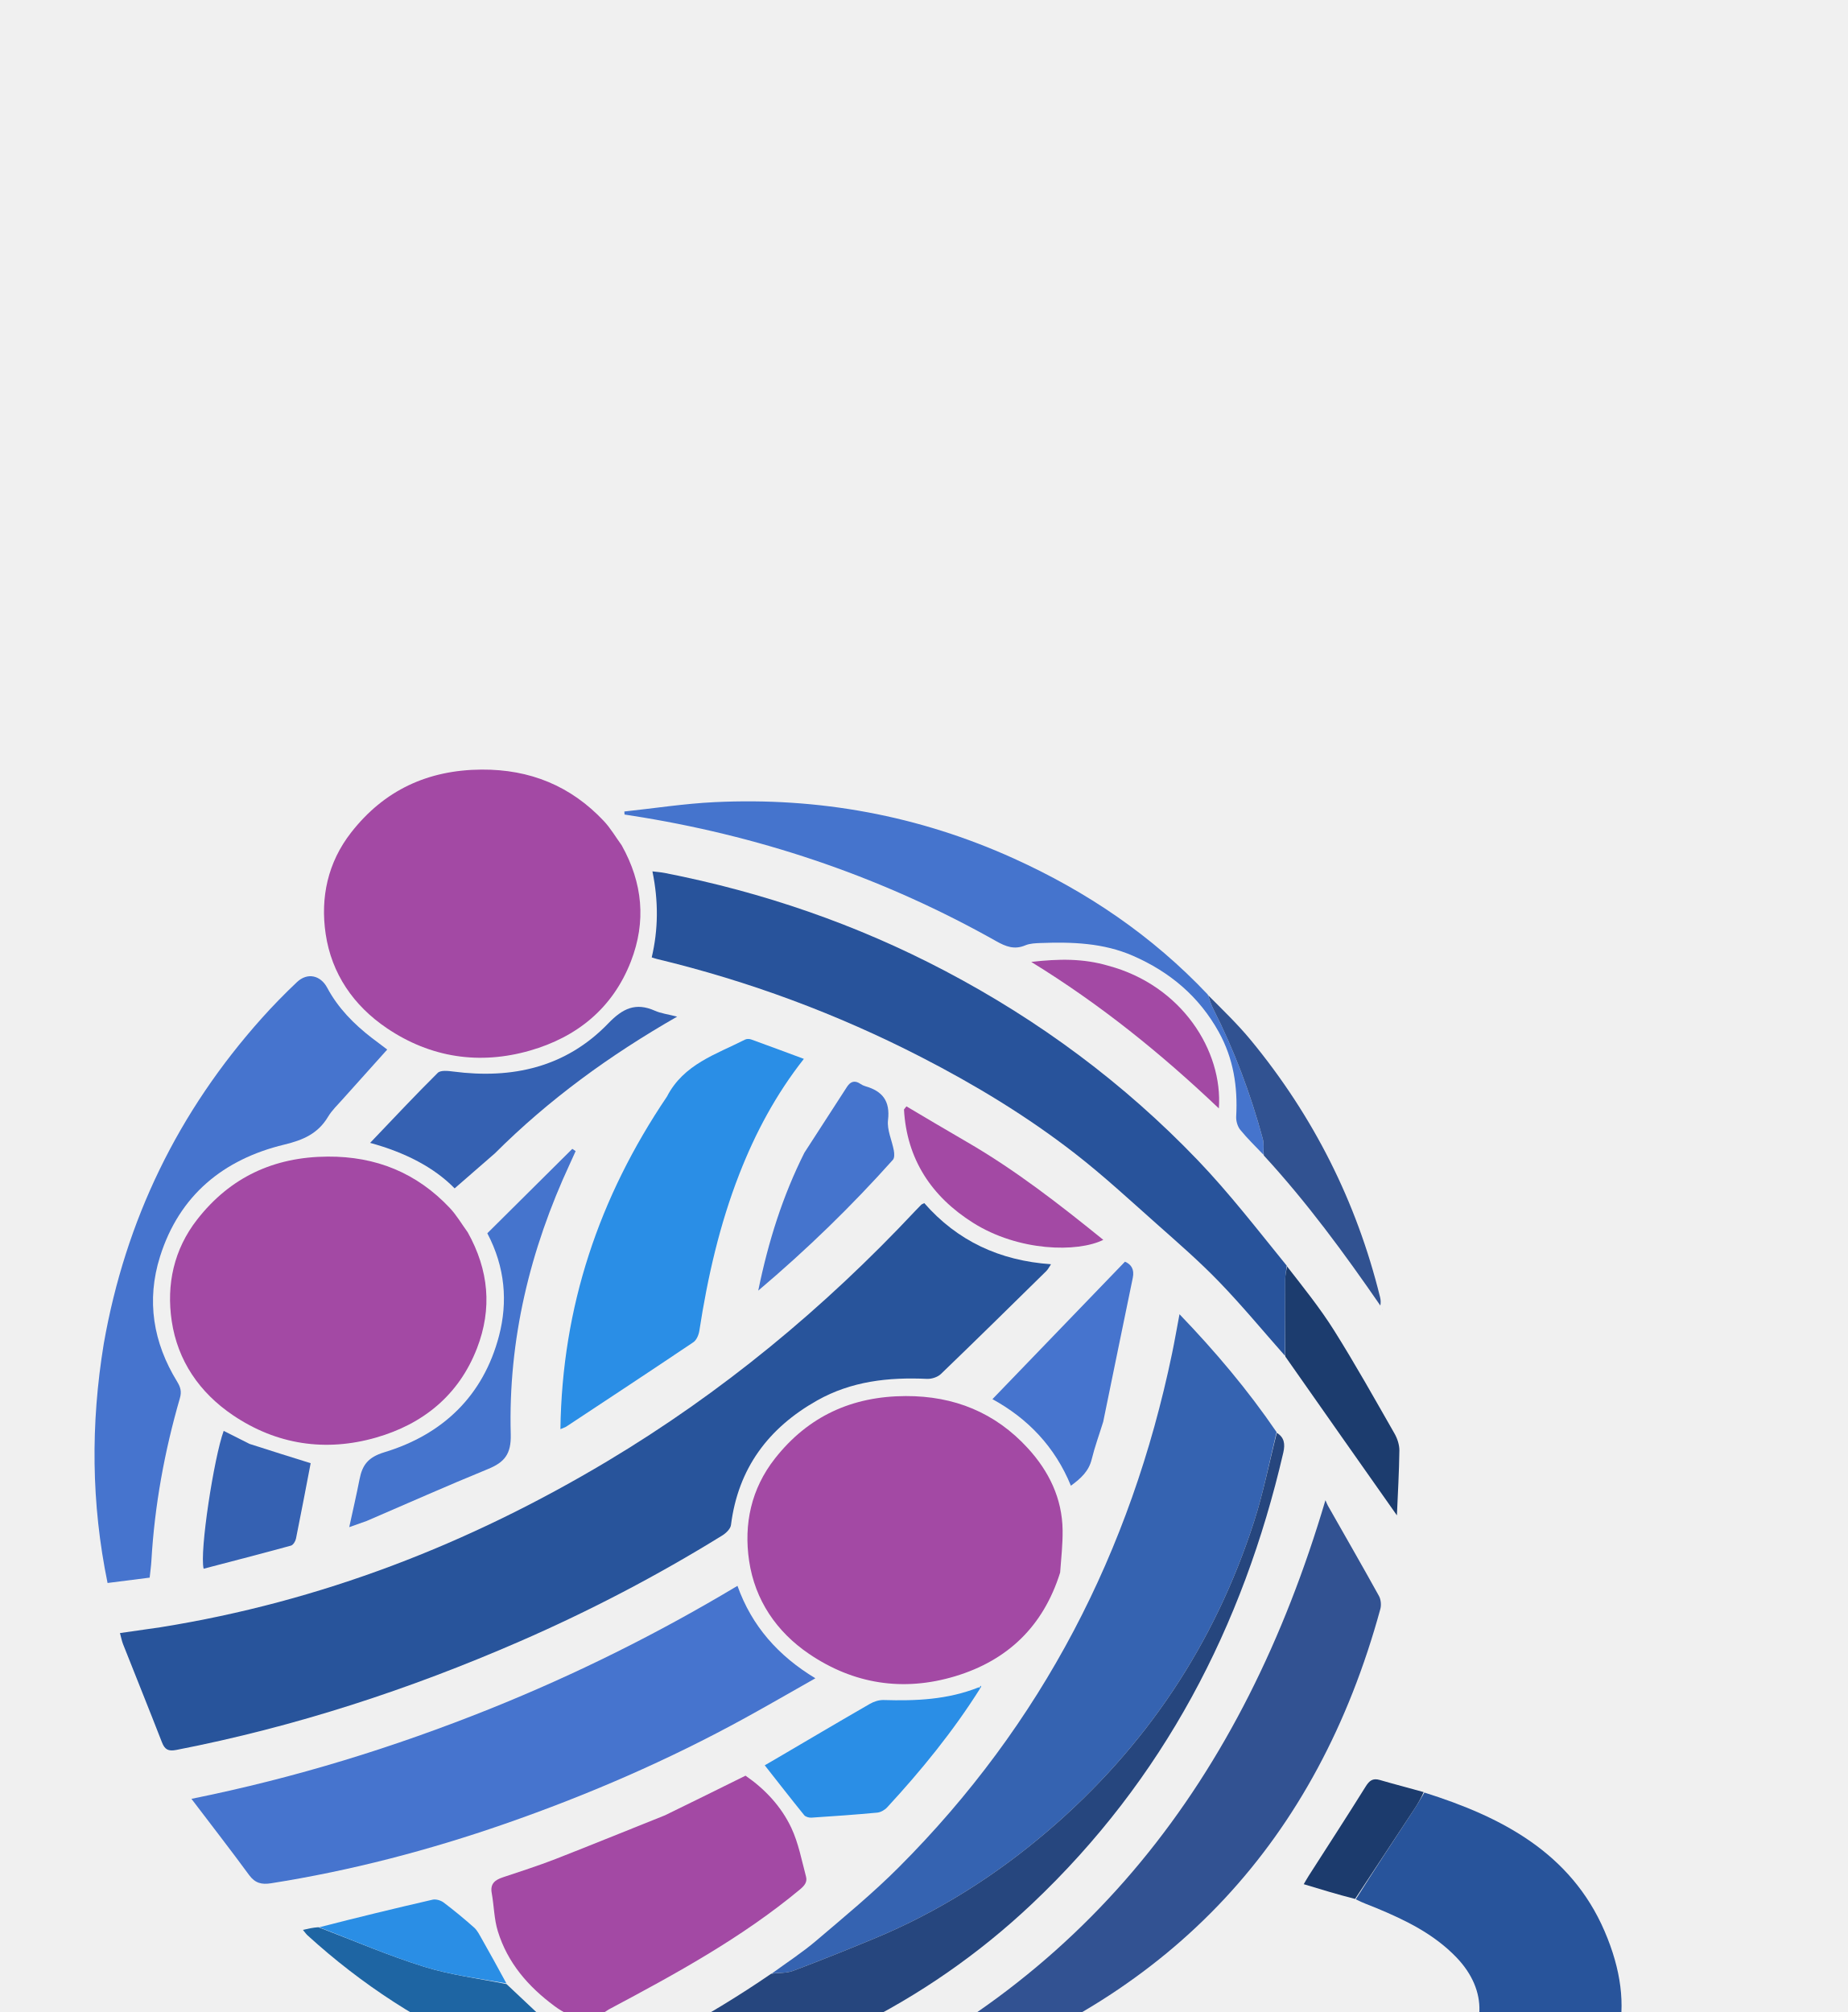
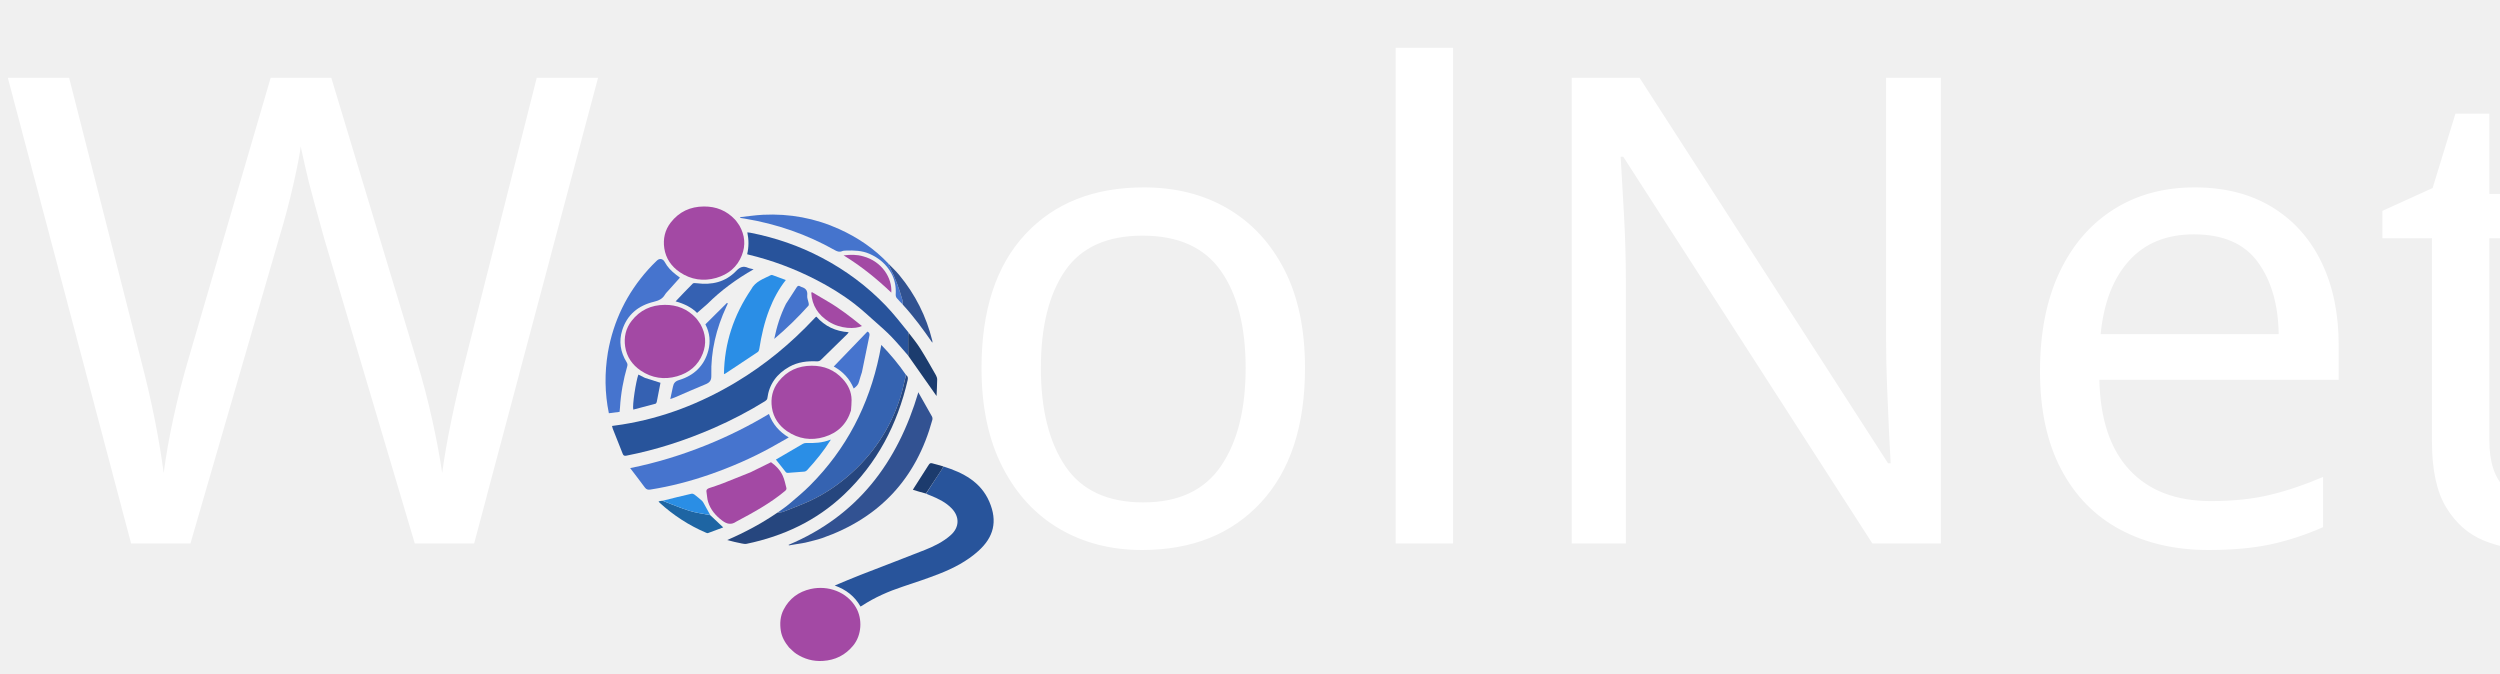
- <svg xmlns="http://www.w3.org/2000/svg" version="1.1" id="Layer_1" x="0px" y="0px" width="100%" viewBox="0 0 864 941" enable-background="new 0 0 864 941" xml:space="preserve">
-   <svg y="300">
-     <path fill="#28549B" opacity="1" stroke="none" d="  M75,461.064    C150.085,449.055 219.189,422.161 283.891,383.476    C337.6,351.363 385.323,311.865 428.078,266.267    C428.989,265.295 429.914,264.336 430.864,263.402    C431.082,263.188 431.427,263.104 432.242,262.696    C447.652,280.321 467.44,289.608 491.504,291.276    C490.673,292.503 490.152,293.628 489.324,294.441    C472.936,310.553 456.566,326.684 440.005,342.617    C438.478,344.087 435.651,344.99 433.486,344.889    C415.516,344.056 398.124,345.975 382.146,354.981    C359.308,367.854 345.176,386.759 341.841,413.231    C341.615,415.025 339.528,417.044 337.789,418.12    C307.428,436.891 275.86,453.389 243.138,467.639    C191.365,490.185 137.975,507.638 82.469,518.431    C78.713,519.162 77.065,518.283 75.737,514.87    C69.769,499.529 63.6,484.267 57.547,468.958    C56.954,467.459 56.667,465.84 56.1,463.776    C62.492,462.854 68.529,461.984 75,461.064   z" />
-     <path fill="#28549B" opacity="1" stroke="none" d="  M666.113,538.366    C702.116,549.688 734.561,566.501 750.357,603.154    C766,639.45 758.259,668.589 730.083,693.902    C708.956,712.883 684.07,725.712 657.921,735.933    C636.081,744.469 613.784,751.879 591.514,759.258    C564.986,768.049 539.589,779.098 516.166,794.461    C515.349,794.997 514.458,795.42 513.359,796.031    C502.79,777.336 487.067,764.959 465.889,757.341    C482.304,750.562 497.421,744.03 512.752,738.047    C552.448,722.554 592.354,707.592 631.936,691.819    C648.943,685.042 665.473,676.976 679.384,664.589    C695.408,650.321 696.008,630.946 681.07,615.429    C670.514,604.463 657.241,598.009 643.484,592.31    C640.41,591.037 637.252,589.967 634.029,588.297    C643.132,573.83 652.353,559.878 661.534,545.9    C663.146,543.445 664.591,540.88 666.113,538.366   z" />
-     <path fill="#A349A4" opacity="1" stroke="none" d="  M290.724,95.336    C300.605,113.012 302.253,131.048 295.044,149.636    C286.521,171.613 269.74,185.064 247.838,191.351    C224.313,198.103 201.412,194.734 180.901,180.862    C165.326,170.328 155.058,155.419 152.295,136.78    C149.769,119.73 153.287,103.346 164.207,89.356    C179.663,69.553 200.11,60.093 225.219,59.933    C247.827,59.788 266.925,67.552 282.379,83.992    C285.487,87.298 287.827,91.327 290.724,95.336   z" />
-     <path fill="#A349A4" opacity="1" stroke="none" d="  M381.717,871.216    C374.082,861.826 368.325,851.789 366.617,840.054    C364.693,826.845 365.612,813.812 371.886,801.659    C382.484,781.13 399.441,768.726 421.745,763.708    C453.134,756.645 488.258,768.671 505.132,797.981    C517.198,818.939 515.592,848.641 499.994,867.683    C485.37,885.537 466.927,894.698 444.001,896.11    C426.017,897.218 409.797,892.597 394.983,882.869    C390.209,879.734 386.287,875.303 381.717,871.216   z" />
-     <path fill="#A349A4" opacity="1" stroke="none" d="  M495.773,435.469    C487.886,460.674 471.146,476.612 446.595,483.994    C422.381,491.275 399.187,487.665 378.332,473.497    C363.12,463.162 353.054,448.347 350.329,430.038    C347.762,412.788 351.29,396.275 362.393,382.145    C377.942,362.356 398.445,353.014 423.566,352.933    C446.207,352.861 465.404,360.646 480.647,377.293    C490.497,388.05 496.747,400.754 496.928,415.705    C497.006,422.157 496.286,428.619 495.773,435.469   z" />
-     <path fill="#A349A4" opacity="1" stroke="none" d="  M218.724,276.336    C228.605,294.012 230.253,312.048 223.044,330.635    C214.521,352.613 197.74,366.064 175.838,372.35    C152.313,379.103 129.412,375.734 108.901,361.862    C93.326,351.328 83.058,336.419 80.295,317.78    C77.769,300.73 81.287,284.346 92.206,270.356    C107.663,250.553 128.109,241.093 153.219,240.933    C175.827,240.788 194.925,248.552 210.379,264.992    C213.487,268.298 215.827,272.327 218.724,276.336   z" />
-     <path fill="#3563B1" opacity="1" stroke="none" d="  M360.982,622.98    C367.888,617.918 375.125,613.245 381.63,607.711    C394.759,596.542 408.118,585.531 420.281,573.355    C487.28,506.293 528.863,425.57 548.103,333.038    C549.31,327.233 550.32,321.387 551.592,314.658    C568.374,332.122 583.451,349.963 596.996,369.8    C593.515,384.225 590.797,398.169 586.475,411.597    C568.027,468.909 535.766,517.223 490.003,556.346    C465.568,577.235 438.634,594.298 408.859,606.644    C396.276,611.862 383.636,616.955 370.889,621.751    C367.861,622.89 364.299,622.608 360.982,622.98   z" />
-     <path fill="#4674CE" opacity="1" stroke="none" d="  M229.171,499.208    C269.263,483.09 307.496,464.083 344.872,441.687    C351.577,460.496 363.929,474.404 381.305,484.924    C370.175,491.219 359.408,497.46 348.503,503.45    C312.493,523.226 274.912,539.501 236.142,552.984    C200.493,565.381 164.08,574.913 126.746,580.795    C122.366,581.485 119.294,580.762 116.517,576.974    C107.897,565.216 98.947,553.7 89.528,541.304    C138.277,531.466 184.111,517.266 229.171,499.208   z" />
-     <path fill="#28539B" opacity="1" stroke="none" d="  M600.989,334.176    C590.739,322.583 580.862,310.628 570.124,299.506    C560.934,289.987 550.892,281.27 540.983,272.473    C528.357,261.266 515.934,249.757 502.619,239.414    C480.214,222.01 455.971,207.344 430.733,194.371    C391.359,174.132 350.143,158.835 307.095,148.48    C306.449,148.325 305.821,148.091 304.774,147.767    C307.848,134.703 307.987,121.533 305.106,107.534    C307.17,107.796 309.041,107.923 310.867,108.28    C356.752,117.267 400.523,132.304 441.943,154.086    C486.065,177.289 525.661,206.659 560.116,242.615    C574.889,258.032 588.002,275.039 601.752,291.974    C601.424,294.579 601.041,296.532 601.031,298.487    C600.97,310.383 600.994,322.28 600.989,334.176   z" />
-     <path fill="#325292" opacity="1" stroke="none" d="  M411.513,678.527    C401.284,680.28 391.463,681.919 381.641,683.558    C381.452,683.189 381.263,682.821 381.074,682.452    C507.552,629.264 581.46,531.428 619.837,401.639    C620.369,402.828 620.631,403.569 621.013,404.241    C628.984,418.283 637.042,432.277 644.856,446.405    C645.781,448.079 646.024,450.655 645.514,452.521    C616.018,560.52 548.44,633.147 442.745,670.092    C432.724,673.594 422.207,675.672 411.513,678.527   z" />
-     <path fill="#4674CE" opacity="1" stroke="none" d="  M48.518,328.502    C58.712,270.381 83.444,219.782 122.463,176.155    C127.673,170.329 133.165,164.727 138.839,159.352    C143.771,154.681 149.899,156.107 153.032,161.98    C158.084,171.449 165.454,178.924 173.879,185.426    C176.188,187.208 178.534,188.943 181.088,190.868    C174.051,198.704 167.056,206.455 160.111,214.251    C157.786,216.861 155.181,219.342 153.411,222.304    C148.699,230.189 141.843,233.175 132.923,235.328    C104.451,242.199 83.848,259.053 74.834,287.691    C68.372,308.222 71.617,327.922 82.853,346.206    C84.469,348.834 84.995,350.921 84.118,353.947    C76.92,378.805 72.292,404.132 70.797,430.001    C70.654,432.478 70.294,434.942 69.988,437.851    C63.513,438.674 57.134,439.485 50.302,440.354    C42.634,403.021 42.37,366.034 48.518,328.502   z" />
-     <path fill="#A349A4" opacity="1" stroke="none" d="  M310.994,549.002    C323.784,542.777 336.192,536.634 348.645,530.47    C357.716,536.742 365.35,544.836 370.074,554.906    C373.403,562.002 374.885,569.989 376.927,577.648    C377.584,580.113 376.388,581.781 374.096,583.687    C346.894,606.3 316.079,623.092 285.071,639.602    C284.925,639.681 284.769,639.747 284.634,639.842    C275.733,646.076 267.732,644.476 259.271,638.202    C246.913,629.038 237.355,617.962 232.807,603.212    C231.051,597.516 231.033,591.302 229.953,585.374    C229.146,580.94 231.548,579.224 235.151,578.011    C243.385,575.238 251.682,572.615 259.771,569.462    C276.78,562.829 293.672,555.895 310.994,549.002   z" />
-     <path fill="#2A8EE6" opacity="1" stroke="none" d="  M311.891,212.877    C319.731,197.663 334.909,193.101 348.389,186.23    C349.174,185.83 350.416,185.831 351.268,186.138    C359.362,189.052 367.417,192.073 375.925,195.227    C362.807,211.906 353.235,229.894 345.756,249.058    C336.511,272.746 330.911,297.34 327.048,322.4    C326.754,324.31 325.74,326.742 324.257,327.741    C304.524,341.031 284.649,354.11 264.798,367.226    C264.274,367.572 263.631,367.738 262.079,368.399    C262.866,311.124 280.147,259.903 311.891,212.877   z" />
-     <path fill="#26467E" opacity="1" stroke="none" d="  M360.662,623.096    C364.299,622.608 367.861,622.89 370.889,621.751    C383.636,616.955 396.276,611.862 408.859,606.644    C438.634,594.298 465.568,577.235 490.003,556.346    C535.766,517.223 568.027,468.909 586.475,411.597    C590.797,398.169 593.515,384.225 597.105,370.123    C600.568,372.243 601.08,375.289 600.131,379.387    C581.254,460.906 544.001,532.288 482.878,590.162    C432.274,638.076 371.538,666.511 303.742,680.617    C300.946,681.199 297.78,680.577 294.887,680.004    C285.942,678.232 277.045,676.213 268.062,673.67    C300.505,659.598 331.404,643.197 360.662,623.096   z" />
-     <path fill="#4574CD" opacity="1" stroke="none" d="  M590.886,240.098    C587.227,236.232 583.359,232.534 580.014,228.413    C578.729,226.831 577.986,224.247 578.101,222.182    C578.878,208.256 576.81,195.03 569.959,182.662    C560.748,166.034 547.086,154.562 529.828,147.021    C515.996,140.978 501.422,140.509 486.707,141.043    C484.267,141.132 481.64,141.213 479.454,142.138    C474.364,144.292 470.346,142.697 465.84,140.158    C414.291,111.115 359.202,92.078 300.868,82.354    C297.935,81.865 294.996,81.418 292.059,80.951    C292.033,80.479 292.007,80.007 291.981,79.535    C306.035,78.035 320.057,75.839 334.151,75.16    C382.861,72.812 429.662,81.371 474.158,101.534    C508.161,116.941 538.661,137.49 564.797,165.126    C565.72,167.791 566.364,169.859 567.33,171.762    C577.208,191.218 584.838,211.534 590.534,232.573    C591.175,234.94 590.793,237.583 590.886,240.098   z" />
-     <path fill="#4574CD" opacity="1" stroke="none" d="  M171.421,411.367    C168.878,412.288 166.692,413.054 163.323,414.235    C165.05,406.26 166.723,399.091 168.131,391.87    C169.435,385.183 172.123,381.524 179.749,379.211    C207.132,370.906 226.066,352.736 233.376,324.727    C237.502,308.914 236.267,292.709 227.894,276.793    C241.04,263.734 254.337,250.523 267.635,237.313    C268.155,237.666 268.676,238.018 269.197,238.371    C268.317,240.31 267.453,242.256 266.556,244.187    C247.904,284.332 237.632,326.438 238.851,370.794    C239.107,380.141 235.878,383.922 228.171,387.076    C209.249,394.819 190.559,403.13 171.421,411.367   z" />
-     <path fill="#3561B2" opacity="1" stroke="none" d="  M231.424,239.423    C225.133,244.92 219.091,250.167 212.606,255.799    C203.1,246.05 189.507,238.995 173.086,234.515    C184.113,222.986 194.208,212.174 204.71,201.772    C206.048,200.447 209.563,200.84 211.977,201.154    C239.629,204.762 264.665,199.165 284.466,178.624    C291.213,171.625 297.253,168.709 306.271,172.716    C309.114,173.979 312.348,174.362 316.671,175.474    C285.114,193.536 256.732,214.178 231.424,239.423   z" />
-     <path fill="#2A8EE6" opacity="1" stroke="none" d="  M458.438,489.554    C445.818,509.617 430.923,527.91 414.878,545.291    C413.741,546.522 411.858,547.602 410.229,547.755    C399.984,548.716 389.715,549.439 379.445,550.105    C378.328,550.177 376.722,549.729 376.074,548.93    C369.895,541.306 363.873,533.555 357.635,525.621    C358.993,524.832 360.969,523.694 362.936,522.54    C377.555,513.963 392.142,505.33 406.828,496.868    C408.698,495.79 411.095,495.024 413.219,495.088    C428.244,495.542 443.089,494.974 457.712,489.145    C458.211,489.274 458.438,489.554 458.438,489.554   z" />
-     <path fill="#4674CE" opacity="1" stroke="none" d="  M515.913,364.949    C514.024,371.053 511.952,376.697 510.534,382.501    C509.202,387.956 505.65,391.325 500.804,394.858    C493.366,376.654 480.659,363.433 464.108,354.374    C484.832,332.876 505.356,311.587 526.088,290.081    C529.019,291.322 530.566,293.68 529.747,297.627    C525.119,319.927 520.583,342.246 515.913,364.949   z" />
-     <path fill="#4574CD" opacity="1" stroke="none" d="  M376.171,239.12    C382.926,228.613 389.528,218.446 396.12,208.274    C397.776,205.718 399.806,205.162 402.397,206.936    C403.076,207.4 403.853,207.787 404.642,208.012    C412.667,210.303 416.349,214.898 415.28,223.861    C414.734,228.447 417.146,233.358 418.013,238.16    C418.262,239.542 418.35,241.556 417.565,242.434    C398.358,263.914 377.787,283.995 354.588,303.615    C359.358,280.402 366.018,259.387 376.171,239.12   z" />
-     <path fill="#A349A4" opacity="1" stroke="none" d="  M452.029,234.003    C474.97,247.286 495.488,263.305 515.961,279.872    C503.886,285.841 476.393,285.379 454.979,271.849    C435.639,259.63 424.035,242.167 422.746,218.882    C423.131,218.4 423.515,217.918 423.9,217.436    C433.155,222.932 442.41,228.428 452.029,234.003   z" />
-     <path fill="#1E65A3" opacity="1" stroke="none" d="  M236.884,627.951    C244.609,635.22 252.334,642.489 260.755,650.413    C251.698,653.815 242.194,657.455 232.614,660.883    C231.583,661.252 230.032,660.579 228.856,660.076    C197.404,646.618 169.147,628.2 143.863,605.189    C143.176,604.563 142.642,603.769 141.649,602.595    C144.231,602 146.265,601.532 148.908,601.342    C165.806,607.789 181.859,614.714 198.461,619.876    C210.903,623.744 224.051,625.342 236.884,627.951   z" />
-     <path fill="#315291" opacity="1" stroke="none" d="  M591.017,240.407    C590.793,237.583 591.175,234.94 590.534,232.573    C584.838,211.534 577.208,191.218 567.33,171.762    C566.364,169.859 565.72,167.791 564.947,165.425    C571.651,172.173 578.749,178.955 584.948,186.478    C614.163,221.936 634.377,261.994 645.38,306.645    C645.679,307.857 645.789,309.116 645.514,310.6    C628.694,286.211 611.262,262.415 591.017,240.407   z" />
-     <path fill="#1C3C6E" opacity="1" stroke="none" d="  M601.105,334.485    C600.994,322.28 600.97,310.383 601.031,298.487    C601.041,296.532 601.424,294.579 601.892,292.289    C609.443,302.029 617.299,311.752 623.901,322.263    C633.798,338.017 642.886,354.283 652.126,370.44    C653.473,372.795 654.451,375.762 654.418,378.431    C654.295,388.545 653.686,398.652 653.261,408.725    C635.792,383.908 618.507,359.351 601.105,334.485   z" />
-     <path fill="#3561B2" opacity="1" stroke="none" d="  M116.707,375.306    C126.492,378.47 135.959,381.422 145.282,384.33    C143.127,395.524 140.854,407.591 138.412,419.623    C138.163,420.849 137.095,422.594 136.071,422.875    C122.492,426.605 108.854,430.116 95.23,433.682    C93.239,425.802 100.089,381.536 104.606,369.213    C108.536,371.174 112.463,373.135 116.707,375.306   z" />
-     <path fill="#A349A4" opacity="1" stroke="none" d="  M518.265,151.662    C552.631,160.855 571.939,191.457 569.997,218.396    C543.045,192.794 514.773,169.878 482.261,149.88    C495.192,148.397 506.6,148.229 518.265,151.662   z" />
-     <path fill="#2A8EE5" opacity="1" stroke="none" d="  M236.82,627.619    C224.051,625.342 210.903,623.744 198.461,619.876    C181.859,614.714 165.806,607.789 149.296,601.37    C166.804,596.868 184.52,592.554 202.289,588.472    C203.861,588.111 206.137,588.789 207.475,589.797    C212.373,593.488 217.106,597.419 221.697,601.49    C223.183,602.808 224.154,604.769 225.163,606.548    C229.071,613.436 232.898,620.37 236.82,627.619   z" />
-     <path fill="#1C3B6D" opacity="1" stroke="none" d="  M665.781,538.159    C664.591,540.88 663.146,543.445 661.534,545.9    C652.353,559.878 643.132,573.83 633.708,588.12    C625.756,586.101 618.02,583.752 609.684,581.221    C610.665,579.572 611.349,578.344 612.106,577.162    C620.954,563.336 629.911,549.578 638.589,535.646    C640.346,532.826 641.91,531.501 645.298,532.497    C651.973,534.46 658.728,536.149 665.781,538.159   z" />
-     <path fill="#315291" opacity="1" stroke="none" d="  M646.442,312.367    C646.524,312.305 646.55,312.541 646.55,312.541    C646.55,312.541 646.36,312.428 646.442,312.367   z" />
-     <path fill="#2A8EE6" opacity="1" stroke="none" d="  M458.1,489.131    C458.253,488.786 458.515,488.582 458.778,488.379    C458.797,488.641 458.815,488.903 458.636,489.359    C458.438,489.554 458.211,489.274 458.1,489.131   z" />
+ <svg xmlns="http://www.w3.org/2000/svg" version="1.1" id="Layer_1" x="0px" y="0px" height="50px" viewBox="0 0 4600 1240" enable-background="new 0 0 864 941" xml:space="preserve">
+   <style>
+ 		.title {
+ 			font : 1200px sans-serif
+ 		}
+ 	</style>
+   <text x="0" y="1000" class="title" fill="white">W  olNet</text>
+   <svg x="1070" y="320">
+     <path fill="#28549B" opacity="1" stroke="none" d="   M75,461.064     C150.085,449.055 219.189,422.161 283.891,383.476     C337.6,351.363 385.323,311.865 428.078,266.267     C428.989,265.295 429.914,264.336 430.864,263.402     C431.082,263.188 431.427,263.104 432.242,262.696     C447.652,280.321 467.44,289.608 491.504,291.276     C490.673,292.503 490.152,293.628 489.324,294.441     C472.936,310.553 456.566,326.684 440.005,342.617     C438.478,344.087 435.651,344.99 433.486,344.889     C415.516,344.056 398.124,345.975 382.146,354.981     C359.308,367.854 345.176,386.759 341.841,413.231     C341.615,415.025 339.528,417.044 337.789,418.12     C307.428,436.891 275.86,453.389 243.138,467.639     C191.365,490.185 137.975,507.638 82.469,518.431     C78.713,519.162 77.065,518.283 75.737,514.87     C69.769,499.529 63.6,484.267 57.547,468.958     C56.954,467.459 56.667,465.84 56.1,463.776     C62.492,462.854 68.529,461.984 75,461.064    z" />
+     <path fill="#28549B" opacity="1" stroke="none" d="   M666.113,538.366     C702.116,549.688 734.561,566.501 750.357,603.154     C766,639.45 758.259,668.589 730.083,693.902     C708.956,712.883 684.07,725.712 657.921,735.933     C636.081,744.469 613.784,751.879 591.514,759.258     C564.986,768.049 539.589,779.098 516.166,794.461     C515.349,794.997 514.458,795.42 513.359,796.031     C502.79,777.336 487.067,764.959 465.889,757.341     C482.304,750.562 497.421,744.03 512.752,738.047     C552.448,722.554 592.354,707.592 631.936,691.819     C648.943,685.042 665.473,676.976 679.384,664.589     C695.408,650.321 696.008,630.946 681.07,615.429     C670.514,604.463 657.241,598.009 643.484,592.31     C640.41,591.037 637.252,589.967 634.029,588.297     C643.132,573.83 652.353,559.878 661.534,545.9     C663.146,543.445 664.591,540.88 666.113,538.366    z" />
+     <path fill="#A349A4" opacity="1" stroke="none" d="   M290.724,95.336     C300.605,113.012 302.253,131.048 295.044,149.636     C286.521,171.613 269.74,185.064 247.838,191.351     C224.313,198.103 201.412,194.734 180.901,180.862     C165.326,170.328 155.058,155.419 152.295,136.78     C149.769,119.73 153.287,103.346 164.207,89.356     C179.663,69.553 200.11,60.093 225.219,59.933     C247.827,59.788 266.925,67.552 282.379,83.992     C285.487,87.298 287.827,91.327 290.724,95.336    z" />
+     <path fill="#A349A4" opacity="1" stroke="none" d="   M381.717,871.216     C374.082,861.826 368.325,851.789 366.617,840.054     C364.693,826.845 365.612,813.812 371.886,801.659     C382.484,781.13 399.441,768.726 421.745,763.708     C453.134,756.645 488.258,768.671 505.132,797.981     C517.198,818.939 515.592,848.641 499.994,867.683     C485.37,885.537 466.927,894.698 444.001,896.11     C426.017,897.218 409.797,892.597 394.983,882.869     C390.209,879.734 386.287,875.303 381.717,871.216    z" />
+     <path fill="#A349A4" opacity="1" stroke="none" d="   M495.773,435.469     C487.886,460.674 471.146,476.612 446.595,483.994     C422.381,491.275 399.187,487.665 378.332,473.497     C363.12,463.162 353.054,448.347 350.329,430.038     C347.762,412.788 351.29,396.275 362.393,382.145     C377.942,362.356 398.445,353.014 423.566,352.933     C446.207,352.861 465.404,360.646 480.647,377.293     C490.497,388.05 496.747,400.754 496.928,415.705     C497.006,422.157 496.286,428.619 495.773,435.469    z" />
+     <path fill="#A349A4" opacity="1" stroke="none" d="   M218.724,276.336     C228.605,294.012 230.253,312.048 223.044,330.635     C214.521,352.613 197.74,366.064 175.838,372.35     C152.313,379.103 129.412,375.734 108.901,361.862     C93.326,351.328 83.058,336.419 80.295,317.78     C77.769,300.73 81.287,284.346 92.206,270.356     C107.663,250.553 128.109,241.093 153.219,240.933     C175.827,240.788 194.925,248.552 210.379,264.992     C213.487,268.298 215.827,272.327 218.724,276.336    z" />
+     <path fill="#3563B1" opacity="1" stroke="none" d="   M360.982,622.98     C367.888,617.918 375.125,613.245 381.63,607.711     C394.759,596.542 408.118,585.531 420.281,573.355     C487.28,506.293 528.863,425.57 548.103,333.038     C549.31,327.233 550.32,321.387 551.592,314.658     C568.374,332.122 583.451,349.963 596.996,369.8     C593.515,384.225 590.797,398.169 586.475,411.597     C568.027,468.909 535.766,517.223 490.003,556.346     C465.568,577.235 438.634,594.298 408.859,606.644     C396.276,611.862 383.636,616.955 370.889,621.751     C367.861,622.89 364.299,622.608 360.982,622.98    z" />
+     <path fill="#4674CE" opacity="1" stroke="none" d="   M229.171,499.208     C269.263,483.09 307.496,464.083 344.872,441.687     C351.577,460.496 363.929,474.404 381.305,484.924     C370.175,491.219 359.408,497.46 348.503,503.45     C312.493,523.226 274.912,539.501 236.142,552.984     C200.493,565.381 164.08,574.913 126.746,580.795     C122.366,581.485 119.294,580.762 116.517,576.974     C107.897,565.216 98.947,553.7 89.528,541.304     C138.277,531.466 184.111,517.266 229.171,499.208    z" />
+     <path fill="#28539B" opacity="1" stroke="none" d="   M600.989,334.176     C590.739,322.583 580.862,310.628 570.124,299.506     C560.934,289.987 550.892,281.27 540.983,272.473     C528.357,261.266 515.934,249.757 502.619,239.414     C480.214,222.01 455.971,207.344 430.733,194.371     C391.359,174.132 350.143,158.835 307.095,148.48     C306.449,148.325 305.821,148.091 304.774,147.767     C307.848,134.703 307.987,121.533 305.106,107.534     C307.17,107.796 309.041,107.923 310.867,108.28     C356.752,117.267 400.523,132.304 441.943,154.086     C486.065,177.289 525.661,206.659 560.116,242.615     C574.889,258.032 588.002,275.039 601.752,291.974     C601.424,294.579 601.041,296.532 601.031,298.487     C600.97,310.383 600.994,322.28 600.989,334.176    z" />
+     <path fill="#325292" opacity="1" stroke="none" d="   M411.513,678.527     C401.284,680.28 391.463,681.919 381.641,683.558     C381.452,683.189 381.263,682.821 381.074,682.452     C507.552,629.264 581.46,531.428 619.837,401.639     C620.369,402.828 620.631,403.569 621.013,404.241     C628.984,418.283 637.042,432.277 644.856,446.405     C645.781,448.079 646.024,450.655 645.514,452.521     C616.018,560.52 548.44,633.147 442.745,670.092     C432.724,673.594 422.207,675.672 411.513,678.527    z" />
+     <path fill="#4674CE" opacity="1" stroke="none" d="   M48.518,328.502     C58.712,270.381 83.444,219.782 122.463,176.155     C127.673,170.329 133.165,164.727 138.839,159.352     C143.771,154.681 149.899,156.107 153.032,161.98     C158.084,171.449 165.454,178.924 173.879,185.426     C176.188,187.208 178.534,188.943 181.088,190.868     C174.051,198.704 167.056,206.455 160.111,214.251     C157.786,216.861 155.181,219.342 153.411,222.304     C148.699,230.189 141.843,233.175 132.923,235.328     C104.451,242.199 83.848,259.053 74.834,287.691     C68.372,308.222 71.617,327.922 82.853,346.206     C84.469,348.834 84.995,350.921 84.118,353.947     C76.92,378.805 72.292,404.132 70.797,430.001     C70.654,432.478 70.294,434.942 69.988,437.851     C63.513,438.674 57.134,439.485 50.302,440.354     C42.634,403.021 42.37,366.034 48.518,328.502    z" />
+     <path fill="#A349A4" opacity="1" stroke="none" d="   M310.994,549.002     C323.784,542.777 336.192,536.634 348.645,530.47     C357.716,536.742 365.35,544.836 370.074,554.906     C373.403,562.002 374.885,569.989 376.927,577.648     C377.584,580.113 376.388,581.781 374.096,583.687     C346.894,606.3 316.079,623.092 285.071,639.602     C284.925,639.681 284.769,639.747 284.634,639.842     C275.733,646.076 267.732,644.476 259.271,638.202     C246.913,629.038 237.355,617.962 232.807,603.212     C231.051,597.516 231.033,591.302 229.953,585.374     C229.146,580.94 231.548,579.224 235.151,578.011     C243.385,575.238 251.682,572.615 259.771,569.462     C276.78,562.829 293.672,555.895 310.994,549.002    z" />
+     <path fill="#2A8EE6" opacity="1" stroke="none" d="   M311.891,212.877     C319.731,197.663 334.909,193.101 348.389,186.23     C349.174,185.83 350.416,185.831 351.268,186.138     C359.362,189.052 367.417,192.073 375.925,195.227     C362.807,211.906 353.235,229.894 345.756,249.058     C336.511,272.746 330.911,297.34 327.048,322.4     C326.754,324.31 325.74,326.742 324.257,327.741     C304.524,341.031 284.649,354.11 264.798,367.226     C264.274,367.572 263.631,367.738 262.079,368.399     C262.866,311.124 280.147,259.903 311.891,212.877    z" />
+     <path fill="#26467E" opacity="1" stroke="none" d="   M360.662,623.096     C364.299,622.608 367.861,622.89 370.889,621.751     C383.636,616.955 396.276,611.862 408.859,606.644     C438.634,594.298 465.568,577.235 490.003,556.346     C535.766,517.223 568.027,468.909 586.475,411.597     C590.797,398.169 593.515,384.225 597.105,370.123     C600.568,372.243 601.08,375.289 600.131,379.387     C581.254,460.906 544.001,532.288 482.878,590.162     C432.274,638.076 371.538,666.511 303.742,680.617     C300.946,681.199 297.78,680.577 294.887,680.004     C285.942,678.232 277.045,676.213 268.062,673.67     C300.505,659.598 331.404,643.197 360.662,623.096    z" />
+     <path fill="#4574CD" opacity="1" stroke="none" d="   M590.886,240.098     C587.227,236.232 583.359,232.534 580.014,228.413     C578.729,226.831 577.986,224.247 578.101,222.182     C578.878,208.256 576.81,195.03 569.959,182.662     C560.748,166.034 547.086,154.562 529.828,147.021     C515.996,140.978 501.422,140.509 486.707,141.043     C484.267,141.132 481.64,141.213 479.454,142.138     C474.364,144.292 470.346,142.697 465.84,140.158     C414.291,111.115 359.202,92.078 300.868,82.354     C297.935,81.865 294.996,81.418 292.059,80.951     C292.033,80.479 292.007,80.007 291.981,79.535     C306.035,78.035 320.057,75.839 334.151,75.16     C382.861,72.812 429.662,81.371 474.158,101.534     C508.161,116.941 538.661,137.49 564.797,165.126     C565.72,167.791 566.364,169.859 567.33,171.762     C577.208,191.218 584.838,211.534 590.534,232.573     C591.175,234.94 590.793,237.583 590.886,240.098    z" />
+     <path fill="#4574CD" opacity="1" stroke="none" d="   M171.421,411.367     C168.878,412.288 166.692,413.054 163.323,414.235     C165.05,406.26 166.723,399.091 168.131,391.87     C169.435,385.183 172.123,381.524 179.749,379.211     C207.132,370.906 226.066,352.736 233.376,324.727     C237.502,308.914 236.267,292.709 227.894,276.793     C241.04,263.734 254.337,250.523 267.635,237.313     C268.155,237.666 268.676,238.018 269.197,238.371     C268.317,240.31 267.453,242.256 266.556,244.187     C247.904,284.332 237.632,326.438 238.851,370.794     C239.107,380.141 235.878,383.922 228.171,387.076     C209.249,394.819 190.559,403.13 171.421,411.367    z" />
+     <path fill="#3561B2" opacity="1" stroke="none" d="   M231.424,239.423     C225.133,244.92 219.091,250.167 212.606,255.799     C203.1,246.05 189.507,238.995 173.086,234.515     C184.113,222.986 194.208,212.174 204.71,201.772     C206.048,200.447 209.563,200.84 211.977,201.154     C239.629,204.762 264.665,199.165 284.466,178.624     C291.213,171.625 297.253,168.709 306.271,172.716     C309.114,173.979 312.348,174.362 316.671,175.474     C285.114,193.536 256.732,214.178 231.424,239.423    z" />
+     <path fill="#2A8EE6" opacity="1" stroke="none" d="   M458.438,489.554     C445.818,509.617 430.923,527.91 414.878,545.291     C413.741,546.522 411.858,547.602 410.229,547.755     C399.984,548.716 389.715,549.439 379.445,550.105     C378.328,550.177 376.722,549.729 376.074,548.93     C369.895,541.306 363.873,533.555 357.635,525.621     C358.993,524.832 360.969,523.694 362.936,522.54     C377.555,513.963 392.142,505.33 406.828,496.868     C408.698,495.79 411.095,495.024 413.219,495.088     C428.244,495.542 443.089,494.974 457.712,489.145     C458.211,489.274 458.438,489.554 458.438,489.554    z" />
+     <path fill="#4674CE" opacity="1" stroke="none" d="   M515.913,364.949     C514.024,371.053 511.952,376.697 510.534,382.501     C509.202,387.956 505.65,391.325 500.804,394.858     C493.366,376.654 480.659,363.433 464.108,354.374     C484.832,332.876 505.356,311.587 526.088,290.081     C529.019,291.322 530.566,293.68 529.747,297.627     C525.119,319.927 520.583,342.246 515.913,364.949    z" />
+     <path fill="#4574CD" opacity="1" stroke="none" d="   M376.171,239.12     C382.926,228.613 389.528,218.446 396.12,208.274     C397.776,205.718 399.806,205.162 402.397,206.936     C403.076,207.4 403.853,207.787 404.642,208.012     C412.667,210.303 416.349,214.898 415.28,223.861     C414.734,228.447 417.146,233.358 418.013,238.16     C418.262,239.542 418.35,241.556 417.565,242.434     C398.358,263.914 377.787,283.995 354.588,303.615     C359.358,280.402 366.018,259.387 376.171,239.12    z" />
+     <path fill="#A349A4" opacity="1" stroke="none" d="   M452.029,234.003     C474.97,247.286 495.488,263.305 515.961,279.872     C503.886,285.841 476.393,285.379 454.979,271.849     C435.639,259.63 424.035,242.167 422.746,218.882     C423.131,218.4 423.515,217.918 423.9,217.436     C433.155,222.932 442.41,228.428 452.029,234.003    z" />
+     <path fill="#1E65A3" opacity="1" stroke="none" d="   M236.884,627.951     C244.609,635.22 252.334,642.489 260.755,650.413     C251.698,653.815 242.194,657.455 232.614,660.883     C231.583,661.252 230.032,660.579 228.856,660.076     C197.404,646.618 169.147,628.2 143.863,605.189     C143.176,604.563 142.642,603.769 141.649,602.595     C144.231,602 146.265,601.532 148.908,601.342     C165.806,607.789 181.859,614.714 198.461,619.876     C210.903,623.744 224.051,625.342 236.884,627.951    z" />
+     <path fill="#315291" opacity="1" stroke="none" d="   M591.017,240.407     C590.793,237.583 591.175,234.94 590.534,232.573     C584.838,211.534 577.208,191.218 567.33,171.762     C566.364,169.859 565.72,167.791 564.947,165.425     C571.651,172.173 578.749,178.955 584.948,186.478     C614.163,221.936 634.377,261.994 645.38,306.645     C645.679,307.857 645.789,309.116 645.514,310.6     C628.694,286.211 611.262,262.415 591.017,240.407    z" />
+     <path fill="#1C3C6E" opacity="1" stroke="none" d="   M601.105,334.485     C600.994,322.28 600.97,310.383 601.031,298.487     C601.041,296.532 601.424,294.579 601.892,292.289     C609.443,302.029 617.299,311.752 623.901,322.263     C633.798,338.017 642.886,354.283 652.126,370.44     C653.473,372.795 654.451,375.762 654.418,378.431     C654.295,388.545 653.686,398.652 653.261,408.725     C635.792,383.908 618.507,359.351 601.105,334.485    z" />
+     <path fill="#3561B2" opacity="1" stroke="none" d="   M116.707,375.306     C126.492,378.47 135.959,381.422 145.282,384.33     C143.127,395.524 140.854,407.591 138.412,419.623     C138.163,420.849 137.095,422.594 136.071,422.875     C122.492,426.605 108.854,430.116 95.23,433.682     C93.239,425.802 100.089,381.536 104.606,369.213     C108.536,371.174 112.463,373.135 116.707,375.306    z" />
+     <path fill="#A349A4" opacity="1" stroke="none" d="   M518.265,151.662     C552.631,160.855 571.939,191.457 569.997,218.396     C543.045,192.794 514.773,169.878 482.261,149.88     C495.192,148.397 506.6,148.229 518.265,151.662    z" />
+     <path fill="#2A8EE5" opacity="1" stroke="none" d="   M236.82,627.619     C224.051,625.342 210.903,623.744 198.461,619.876     C181.859,614.714 165.806,607.789 149.296,601.37     C166.804,596.868 184.52,592.554 202.289,588.472     C203.861,588.111 206.137,588.789 207.475,589.797     C212.373,593.488 217.106,597.419 221.697,601.49     C223.183,602.808 224.154,604.769 225.163,606.548     C229.071,613.436 232.898,620.37 236.82,627.619    z" />
+     <path fill="#1C3B6D" opacity="1" stroke="none" d="   M665.781,538.159     C664.591,540.88 663.146,543.445 661.534,545.9     C652.353,559.878 643.132,573.83 633.708,588.12     C625.756,586.101 618.02,583.752 609.684,581.221     C610.665,579.572 611.349,578.344 612.106,577.162     C620.954,563.336 629.911,549.578 638.589,535.646     C640.346,532.826 641.91,531.501 645.298,532.497     C651.973,534.46 658.728,536.149 665.781,538.159    z" />
+     <path fill="#315291" opacity="1" stroke="none" d="   M646.442,312.367     C646.524,312.305 646.55,312.541 646.55,312.541     C646.55,312.541 646.36,312.428 646.442,312.367    z" />
+     <path fill="#2A8EE6" opacity="1" stroke="none" d="   M458.1,489.131     C458.253,488.786 458.515,488.582 458.778,488.379     C458.797,488.641 458.815,488.903 458.636,489.359     C458.438,489.554 458.211,489.274 458.1,489.131    z" />
  </svg>
</svg>
